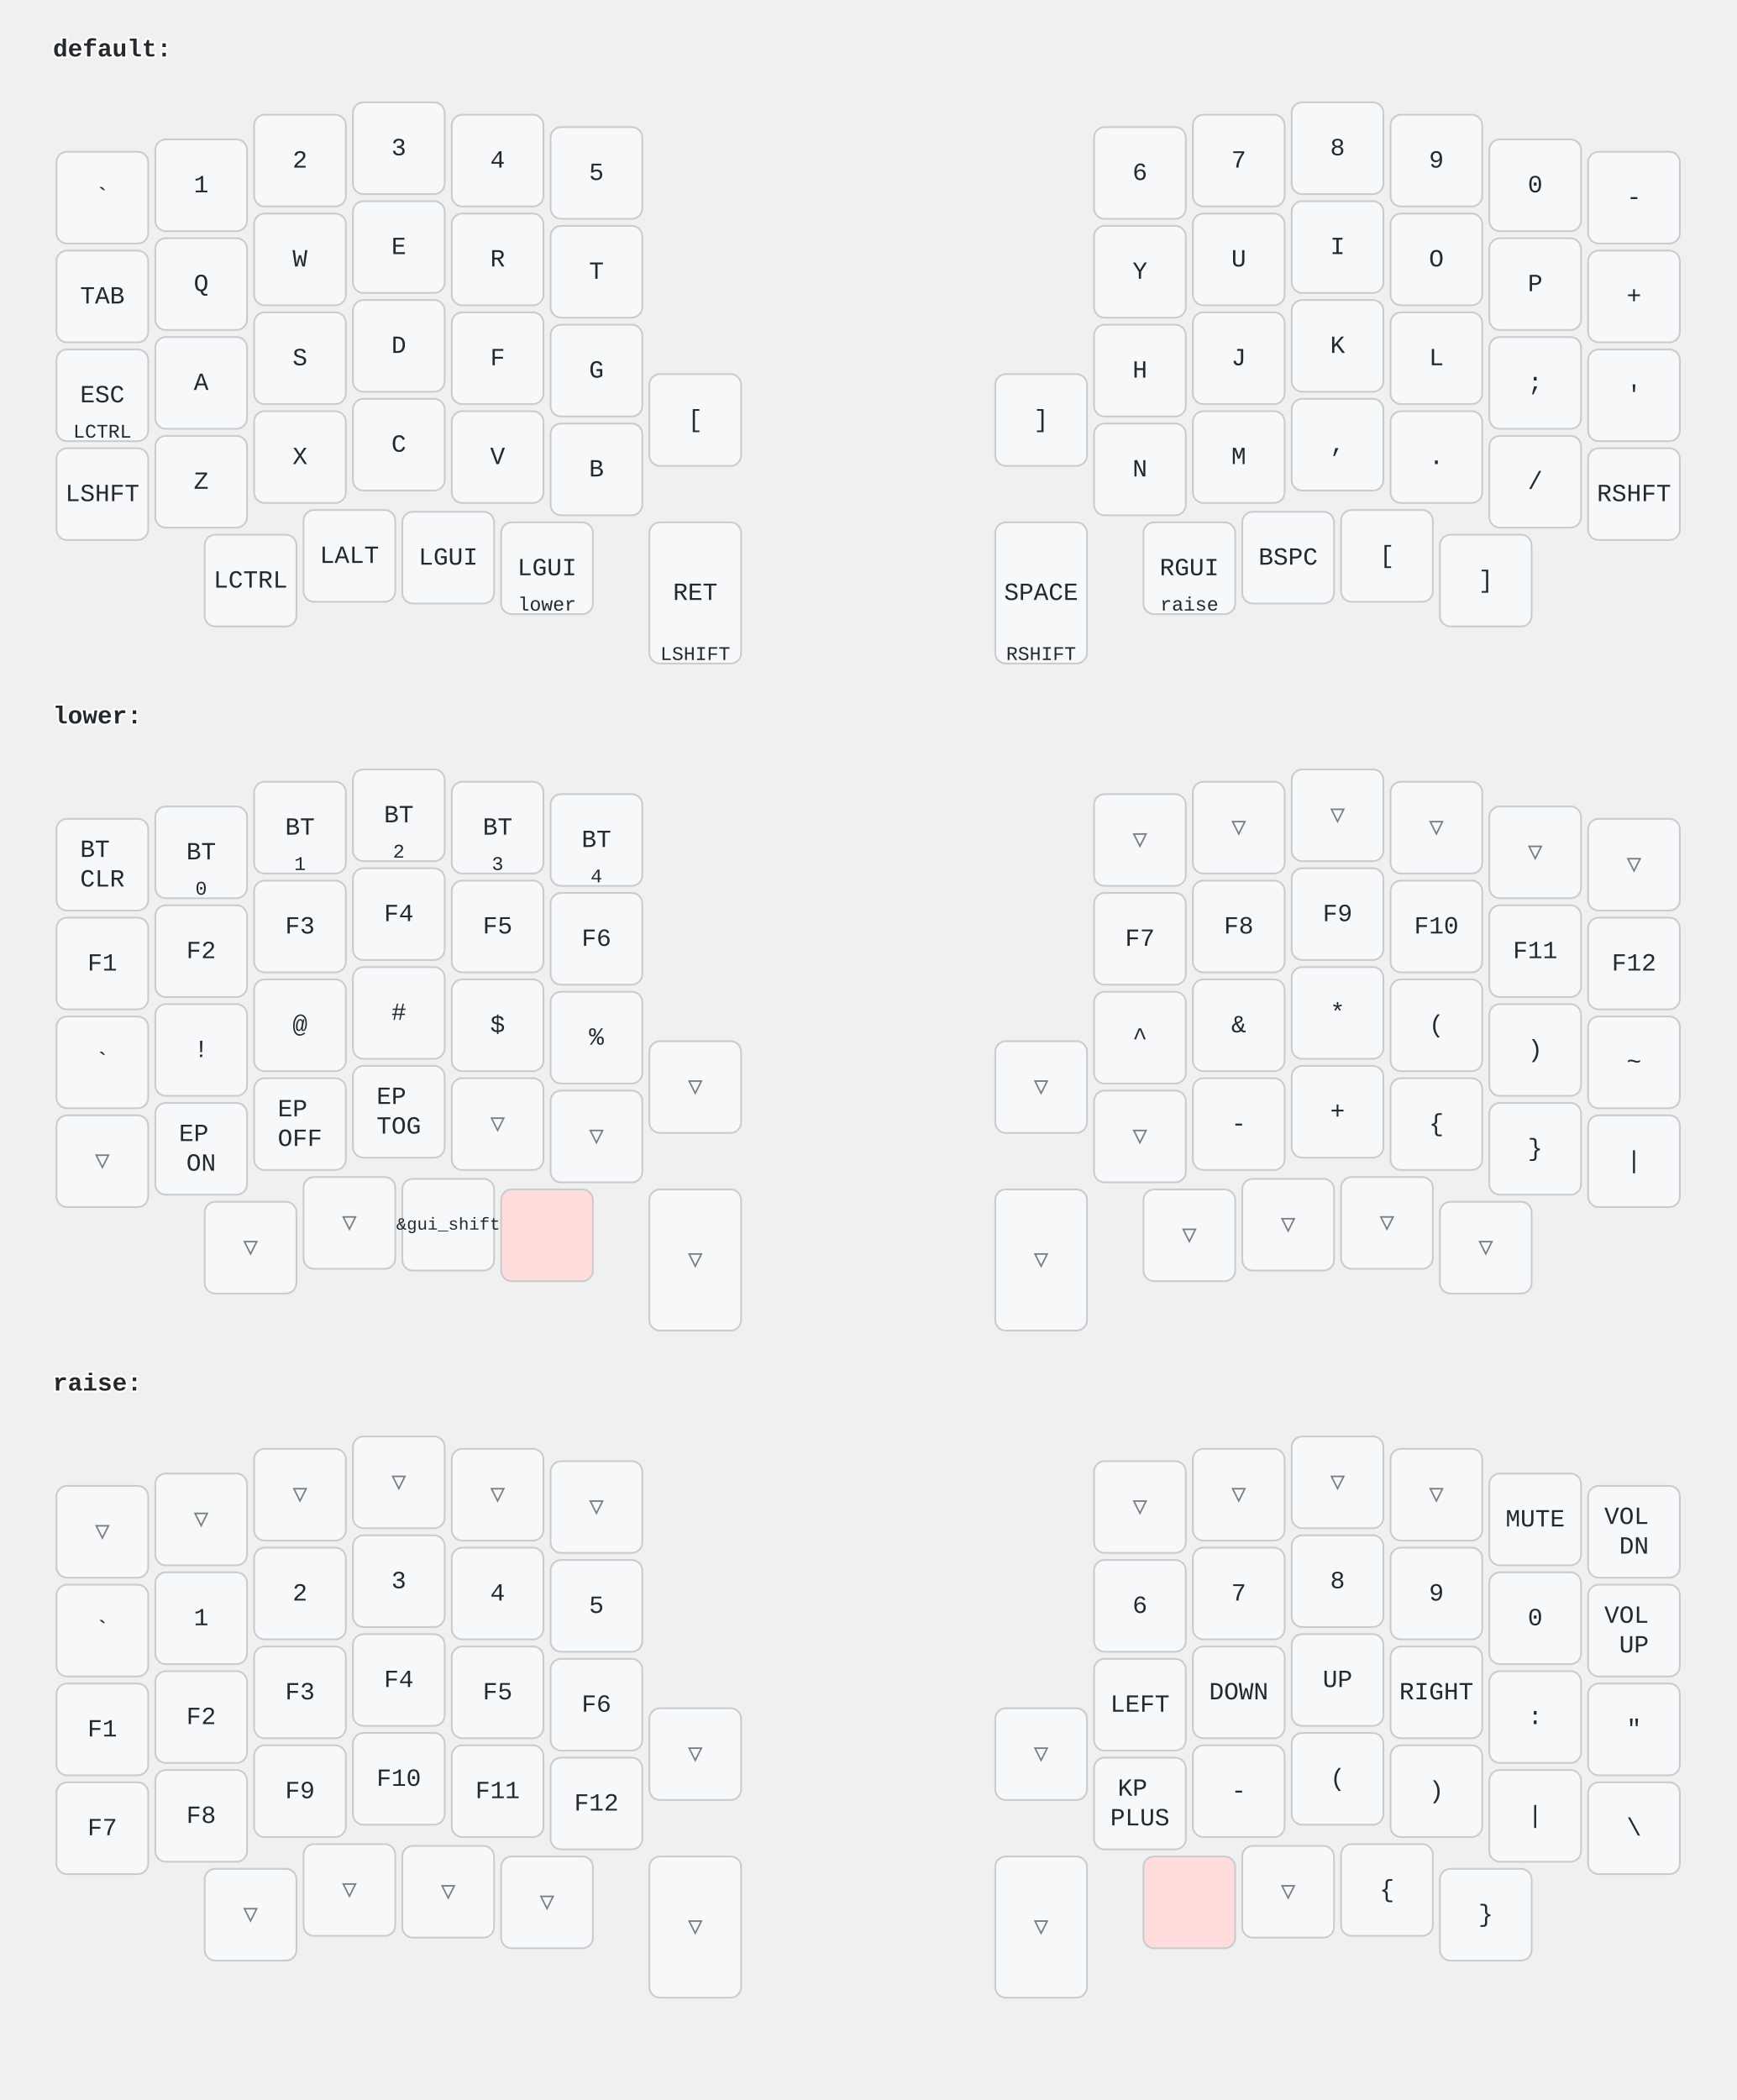
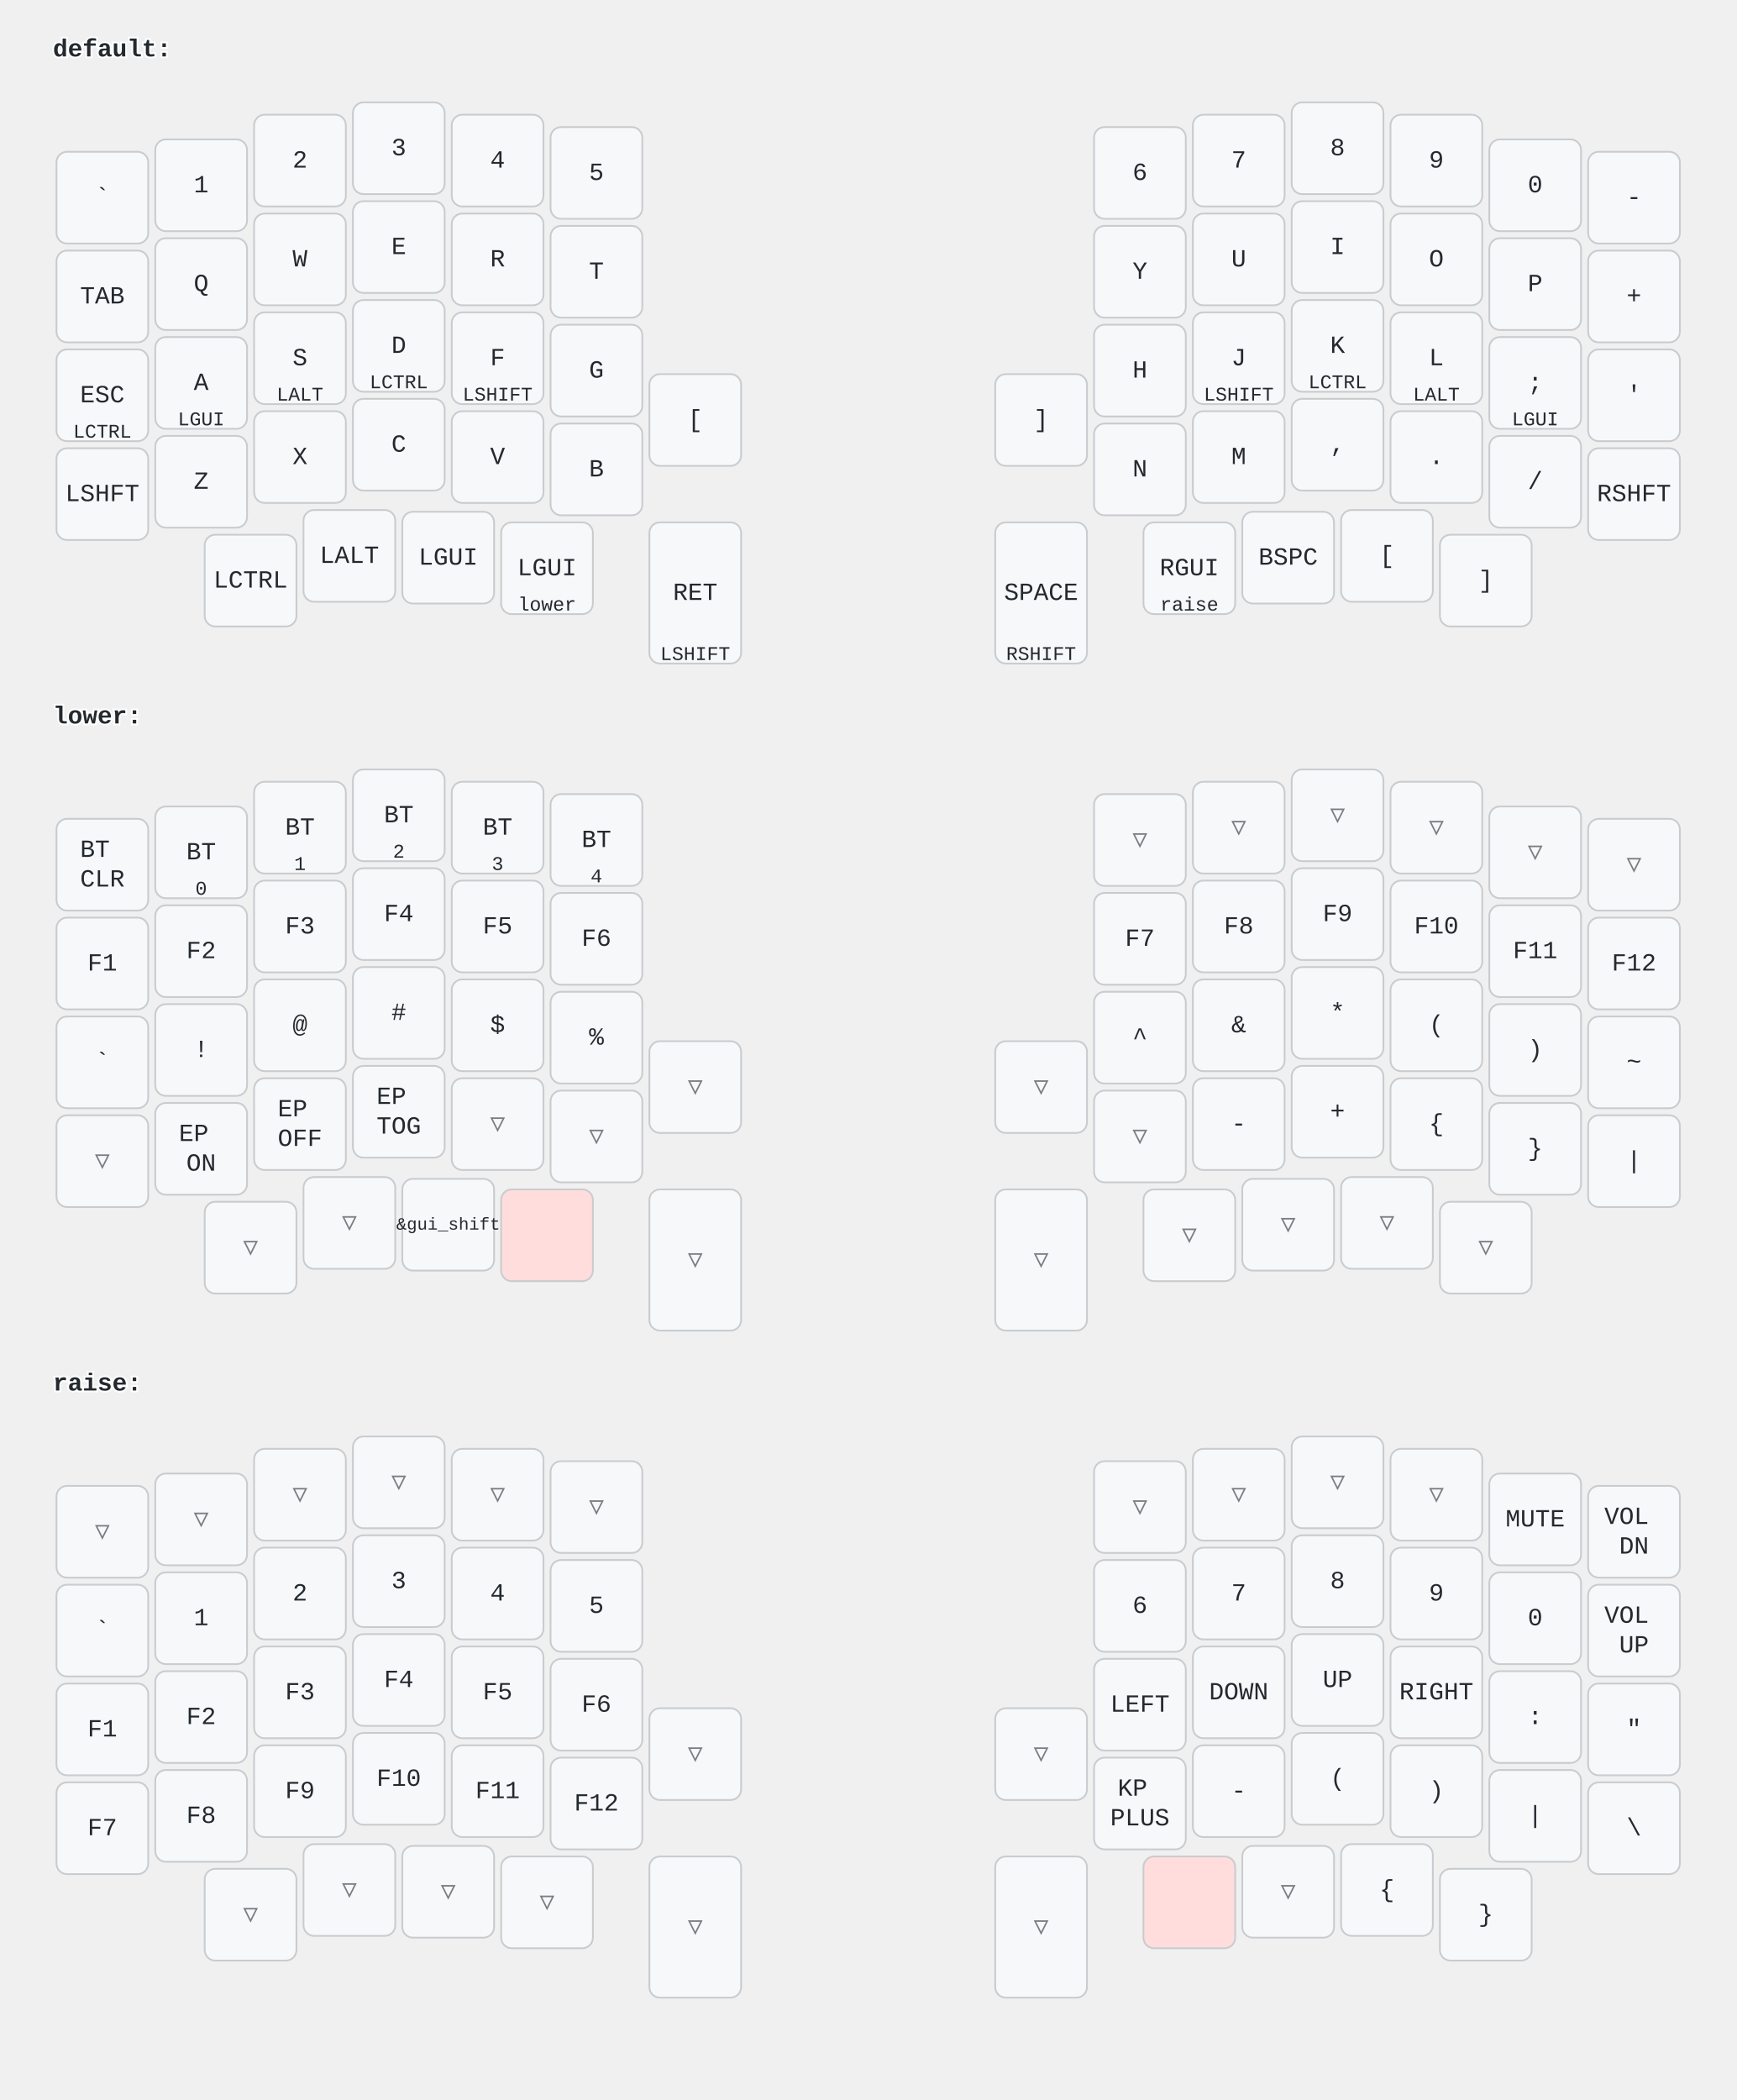
<svg xmlns="http://www.w3.org/2000/svg" width="984" height="1190" viewBox="0 0 984 1190" class="keymap">
  <style>/* inherit to force styles through use tags */
svg path {
    fill: inherit;
}

/* font and background color specifications */
svg.keymap {
    font-family: SFMono-Regular,Consolas,Liberation Mono,Menlo,monospace;
    font-size: 14px;
    font-kerning: normal;
    text-rendering: optimizeLegibility;
    fill: #24292e;
}

/* default key styling */
rect.key {
    fill: #f6f8fa;
    stroke: #c9cccf;
    stroke-width: 1;
}

/* default key side styling, only used is draw_key_sides is set */
rect.side {
    filter: brightness(90%);
}

/* color accent for combo boxes */
rect.combo, rect.combo-separate {
    fill: #cdf;
}

/* color accent for held keys */
rect.held, rect.combo.held {
    fill: #fdd;
}

/* color accent for ghost (optional) keys */
rect.ghost, rect.combo.ghost {
    stroke-dasharray: 4, 4;
    stroke-width: 2;
}

text {
    text-anchor: middle;
    dominant-baseline: middle;
}

/* styling for layer labels */
text.label {
    font-weight: bold;
    text-anchor: start;
    stroke: white;
    stroke-width: 2;
    paint-order: stroke;
}

/* styling for combo tap, and key hold/shifted label text */
text.combo, text.hold, text.shifted {
    font-size: 11px;
}

text.hold {
    text-anchor: middle;
    dominant-baseline: auto;
}

text.shifted {
    text-anchor: middle;
    dominant-baseline: hanging;
}

/* styling for hold/shifted label text in combo box */
text.combo.hold, text.combo.shifted {
    font-size: 8px;
}

/* lighter symbol for transparent keys */
text.trans {
    fill: #7b7e81;
}

/* styling for combo dendrons */
path.combo {
    stroke-width: 1;
    stroke: gray;
    fill: none;
}

/* Start Tabler Icons Cleanup */
/* cannot use height/width with glyphs */
.icon-tabler &gt; path {
    fill: inherit;
    stroke: inherit;
    stroke-width: 2;
}
/* hide tabler's default box */
.icon-tabler &gt; path[stroke="none"][fill="none"] {
    visibility: hidden;
}
/* End Tabler Icons Cleanup */
</style>
  <g transform="translate(30, 0)" class="layer-default">
    <text x="0" y="28" class="label">default:</text>
    <g transform="translate(0, 56)">
      <g transform="translate(28, 56)" class="key keypos-0">
        <rect rx="6" ry="6" x="-26" y="-26" width="52" height="52" class="key" />
        <text x="0" y="0" class="key tap">`</text>
      </g>
      <g transform="translate(84, 49)" class="key keypos-1">
        <rect rx="6" ry="6" x="-26" y="-26" width="52" height="52" class="key" />
        <text x="0" y="0" class="key tap">1</text>
      </g>
      <g transform="translate(140, 35)" class="key keypos-2">
        <rect rx="6" ry="6" x="-26" y="-26" width="52" height="52" class="key" />
        <text x="0" y="0" class="key tap">2</text>
      </g>
      <g transform="translate(196, 28)" class="key keypos-3">
        <rect rx="6" ry="6" x="-26" y="-26" width="52" height="52" class="key" />
        <text x="0" y="0" class="key tap">3</text>
      </g>
      <g transform="translate(252, 35)" class="key keypos-4">
        <rect rx="6" ry="6" x="-26" y="-26" width="52" height="52" class="key" />
        <text x="0" y="0" class="key tap">4</text>
      </g>
      <g transform="translate(308, 42)" class="key keypos-5">
        <rect rx="6" ry="6" x="-26" y="-26" width="52" height="52" class="key" />
        <text x="0" y="0" class="key tap">5</text>
      </g>
      <g transform="translate(616, 42)" class="key keypos-6">
        <rect rx="6" ry="6" x="-26" y="-26" width="52" height="52" class="key" />
        <text x="0" y="0" class="key tap">6</text>
      </g>
      <g transform="translate(672, 35)" class="key keypos-7">
        <rect rx="6" ry="6" x="-26" y="-26" width="52" height="52" class="key" />
        <text x="0" y="0" class="key tap">7</text>
      </g>
      <g transform="translate(728, 28)" class="key keypos-8">
        <rect rx="6" ry="6" x="-26" y="-26" width="52" height="52" class="key" />
        <text x="0" y="0" class="key tap">8</text>
      </g>
      <g transform="translate(784, 35)" class="key keypos-9">
        <rect rx="6" ry="6" x="-26" y="-26" width="52" height="52" class="key" />
        <text x="0" y="0" class="key tap">9</text>
      </g>
      <g transform="translate(840, 49)" class="key keypos-10">
        <rect rx="6" ry="6" x="-26" y="-26" width="52" height="52" class="key" />
        <text x="0" y="0" class="key tap">0</text>
      </g>
      <g transform="translate(896, 56)" class="key keypos-11">
        <rect rx="6" ry="6" x="-26" y="-26" width="52" height="52" class="key" />
        <text x="0" y="0" class="key tap">-</text>
      </g>
      <g transform="translate(28, 112)" class="key keypos-12">
        <rect rx="6" ry="6" x="-26" y="-26" width="52" height="52" class="key" />
        <text x="0" y="0" class="key tap">TAB</text>
      </g>
      <g transform="translate(84, 105)" class="key keypos-13">
        <rect rx="6" ry="6" x="-26" y="-26" width="52" height="52" class="key" />
        <text x="0" y="0" class="key tap">Q</text>
      </g>
      <g transform="translate(140, 91)" class="key keypos-14">
        <rect rx="6" ry="6" x="-26" y="-26" width="52" height="52" class="key" />
        <text x="0" y="0" class="key tap">W</text>
      </g>
      <g transform="translate(196, 84)" class="key keypos-15">
        <rect rx="6" ry="6" x="-26" y="-26" width="52" height="52" class="key" />
        <text x="0" y="0" class="key tap">E</text>
      </g>
      <g transform="translate(252, 91)" class="key keypos-16">
        <rect rx="6" ry="6" x="-26" y="-26" width="52" height="52" class="key" />
        <text x="0" y="0" class="key tap">R</text>
      </g>
      <g transform="translate(308, 98)" class="key keypos-17">
        <rect rx="6" ry="6" x="-26" y="-26" width="52" height="52" class="key" />
        <text x="0" y="0" class="key tap">T</text>
      </g>
      <g transform="translate(616, 98)" class="key keypos-18">
        <rect rx="6" ry="6" x="-26" y="-26" width="52" height="52" class="key" />
        <text x="0" y="0" class="key tap">Y</text>
      </g>
      <g transform="translate(672, 91)" class="key keypos-19">
        <rect rx="6" ry="6" x="-26" y="-26" width="52" height="52" class="key" />
        <text x="0" y="0" class="key tap">U</text>
      </g>
      <g transform="translate(728, 84)" class="key keypos-20">
        <rect rx="6" ry="6" x="-26" y="-26" width="52" height="52" class="key" />
        <text x="0" y="0" class="key tap">I</text>
      </g>
      <g transform="translate(784, 91)" class="key keypos-21">
        <rect rx="6" ry="6" x="-26" y="-26" width="52" height="52" class="key" />
        <text x="0" y="0" class="key tap">O</text>
      </g>
      <g transform="translate(840, 105)" class="key keypos-22">
        <rect rx="6" ry="6" x="-26" y="-26" width="52" height="52" class="key" />
        <text x="0" y="0" class="key tap">P</text>
      </g>
      <g transform="translate(896, 112)" class="key keypos-23">
        <rect rx="6" ry="6" x="-26" y="-26" width="52" height="52" class="key" />
        <text x="0" y="0" class="key tap">+</text>
      </g>
      <g transform="translate(28, 168)" class="key keypos-24">
        <rect rx="6" ry="6" x="-26" y="-26" width="52" height="52" class="key" />
        <text x="0" y="0" class="key tap">ESC</text>
        <text x="0" y="24" class="key hold">LCTRL</text>
      </g>
      <g transform="translate(84, 161)" class="key keypos-25">
        <rect rx="6" ry="6" x="-26" y="-26" width="52" height="52" class="key" />
        <text x="0" y="0" class="key tap">A</text>
+         <text x="0" y="24" class="key hold">LGUI</text>
      </g>
      <g transform="translate(140, 147)" class="key keypos-26">
        <rect rx="6" ry="6" x="-26" y="-26" width="52" height="52" class="key" />
        <text x="0" y="0" class="key tap">S</text>
+         <text x="0" y="24" class="key hold">LALT</text>
      </g>
      <g transform="translate(196, 140)" class="key keypos-27">
        <rect rx="6" ry="6" x="-26" y="-26" width="52" height="52" class="key" />
        <text x="0" y="0" class="key tap">D</text>
+         <text x="0" y="24" class="key hold">LCTRL</text>
      </g>
      <g transform="translate(252, 147)" class="key keypos-28">
        <rect rx="6" ry="6" x="-26" y="-26" width="52" height="52" class="key" />
        <text x="0" y="0" class="key tap">F</text>
+         <text x="0" y="24" class="key hold">LSHIFT</text>
      </g>
      <g transform="translate(308, 154)" class="key keypos-29">
        <rect rx="6" ry="6" x="-26" y="-26" width="52" height="52" class="key" />
        <text x="0" y="0" class="key tap">G</text>
      </g>
      <g transform="translate(616, 154)" class="key keypos-30">
        <rect rx="6" ry="6" x="-26" y="-26" width="52" height="52" class="key" />
        <text x="0" y="0" class="key tap">H</text>
      </g>
      <g transform="translate(672, 147)" class="key keypos-31">
        <rect rx="6" ry="6" x="-26" y="-26" width="52" height="52" class="key" />
        <text x="0" y="0" class="key tap">J</text>
+         <text x="0" y="24" class="key hold">LSHIFT</text>
      </g>
      <g transform="translate(728, 140)" class="key keypos-32">
        <rect rx="6" ry="6" x="-26" y="-26" width="52" height="52" class="key" />
        <text x="0" y="0" class="key tap">K</text>
+         <text x="0" y="24" class="key hold">LCTRL</text>
      </g>
      <g transform="translate(784, 147)" class="key keypos-33">
        <rect rx="6" ry="6" x="-26" y="-26" width="52" height="52" class="key" />
        <text x="0" y="0" class="key tap">L</text>
+         <text x="0" y="24" class="key hold">LALT</text>
      </g>
      <g transform="translate(840, 161)" class="key keypos-34">
        <rect rx="6" ry="6" x="-26" y="-26" width="52" height="52" class="key" />
        <text x="0" y="0" class="key tap">;</text>
+         <text x="0" y="24" class="key hold">LGUI</text>
      </g>
      <g transform="translate(896, 168)" class="key keypos-35">
        <rect rx="6" ry="6" x="-26" y="-26" width="52" height="52" class="key" />
        <text x="0" y="0" class="key tap">'</text>
      </g>
      <g transform="translate(28, 224)" class="key keypos-36">
        <rect rx="6" ry="6" x="-26" y="-26" width="52" height="52" class="key" />
        <text x="0" y="0" class="key tap">LSHFT</text>
      </g>
      <g transform="translate(84, 217)" class="key keypos-37">
        <rect rx="6" ry="6" x="-26" y="-26" width="52" height="52" class="key" />
        <text x="0" y="0" class="key tap">Z</text>
      </g>
      <g transform="translate(140, 203)" class="key keypos-38">
        <rect rx="6" ry="6" x="-26" y="-26" width="52" height="52" class="key" />
        <text x="0" y="0" class="key tap">X</text>
      </g>
      <g transform="translate(196, 196)" class="key keypos-39">
        <rect rx="6" ry="6" x="-26" y="-26" width="52" height="52" class="key" />
        <text x="0" y="0" class="key tap">C</text>
      </g>
      <g transform="translate(252, 203)" class="key keypos-40">
        <rect rx="6" ry="6" x="-26" y="-26" width="52" height="52" class="key" />
        <text x="0" y="0" class="key tap">V</text>
      </g>
      <g transform="translate(308, 210)" class="key keypos-41">
        <rect rx="6" ry="6" x="-26" y="-26" width="52" height="52" class="key" />
        <text x="0" y="0" class="key tap">B</text>
      </g>
      <g transform="translate(364, 182)" class="key keypos-42">
        <rect rx="6" ry="6" x="-26" y="-26" width="52" height="52" class="key" />
        <text x="0" y="0" class="key tap">[</text>
      </g>
      <g transform="translate(560, 182)" class="key keypos-43">
        <rect rx="6" ry="6" x="-26" y="-26" width="52" height="52" class="key" />
        <text x="0" y="0" class="key tap">]</text>
      </g>
      <g transform="translate(616, 210)" class="key keypos-44">
        <rect rx="6" ry="6" x="-26" y="-26" width="52" height="52" class="key" />
        <text x="0" y="0" class="key tap">N</text>
      </g>
      <g transform="translate(672, 203)" class="key keypos-45">
        <rect rx="6" ry="6" x="-26" y="-26" width="52" height="52" class="key" />
        <text x="0" y="0" class="key tap">M</text>
      </g>
      <g transform="translate(728, 196)" class="key keypos-46">
        <rect rx="6" ry="6" x="-26" y="-26" width="52" height="52" class="key" />
        <text x="0" y="0" class="key tap">,</text>
      </g>
      <g transform="translate(784, 203)" class="key keypos-47">
        <rect rx="6" ry="6" x="-26" y="-26" width="52" height="52" class="key" />
        <text x="0" y="0" class="key tap">.</text>
      </g>
      <g transform="translate(840, 217)" class="key keypos-48">
        <rect rx="6" ry="6" x="-26" y="-26" width="52" height="52" class="key" />
        <text x="0" y="0" class="key tap">/</text>
      </g>
      <g transform="translate(896, 224)" class="key keypos-49">
        <rect rx="6" ry="6" x="-26" y="-26" width="52" height="52" class="key" />
        <text x="0" y="0" class="key tap">RSHFT</text>
      </g>
      <g transform="translate(112, 273)" class="key keypos-50">
        <rect rx="6" ry="6" x="-26" y="-26" width="52" height="52" class="key" />
        <text x="0" y="0" class="key tap">LCTRL</text>
      </g>
      <g transform="translate(168, 259)" class="key keypos-51">
        <rect rx="6" ry="6" x="-26" y="-26" width="52" height="52" class="key" />
        <text x="0" y="0" class="key tap">LALT</text>
      </g>
      <g transform="translate(224, 260)" class="key keypos-52">
        <rect rx="6" ry="6" x="-26" y="-26" width="52" height="52" class="key" />
        <text x="0" y="0" class="key tap">LGUI</text>
      </g>
      <g transform="translate(280, 266)" class="key keypos-53">
        <rect rx="6" ry="6" x="-26" y="-26" width="52" height="52" class="key" />
        <text x="0" y="0" class="key tap">LGUI</text>
        <text x="0" y="24" class="key hold">lower</text>
      </g>
      <g transform="translate(364, 280)" class="key keypos-54">
        <rect rx="6" ry="6" x="-26" y="-40" width="52" height="80" class="key" />
        <text x="0" y="0" class="key tap">RET</text>
        <text x="0" y="38" class="key hold">LSHIFT</text>
      </g>
      <g transform="translate(560, 280)" class="key keypos-55">
        <rect rx="6" ry="6" x="-26" y="-40" width="52" height="80" class="key" />
        <text x="0" y="0" class="key tap">SPACE</text>
        <text x="0" y="38" class="key hold">RSHIFT</text>
      </g>
      <g transform="translate(644, 266)" class="key keypos-56">
        <rect rx="6" ry="6" x="-26" y="-26" width="52" height="52" class="key" />
        <text x="0" y="0" class="key tap">RGUI</text>
        <text x="0" y="24" class="key hold">raise</text>
      </g>
      <g transform="translate(700, 260)" class="key keypos-57">
        <rect rx="6" ry="6" x="-26" y="-26" width="52" height="52" class="key" />
        <text x="0" y="0" class="key tap">BSPC</text>
      </g>
      <g transform="translate(756, 259)" class="key keypos-58">
        <rect rx="6" ry="6" x="-26" y="-26" width="52" height="52" class="key" />
        <text x="0" y="0" class="key tap">[</text>
      </g>
      <g transform="translate(812, 273)" class="key keypos-59">
        <rect rx="6" ry="6" x="-26" y="-26" width="52" height="52" class="key" />
        <text x="0" y="0" class="key tap">]</text>
      </g>
    </g>
  </g>
  <g transform="translate(30, 378)" class="layer-lower">
    <text x="0" y="28" class="label">lower:</text>
    <g transform="translate(0, 56)">
      <g transform="translate(28, 56)" class="key keypos-0">
        <rect rx="6" ry="6" x="-26" y="-26" width="52" height="52" class="key" />
        <text x="0" y="0" class="key tap">
          <tspan x="0" dy="-0.6em">BT</tspan>
          <tspan x="0" dy="1.2em">CLR</tspan>
        </text>
      </g>
      <g transform="translate(84, 49)" class="key keypos-1">
        <rect rx="6" ry="6" x="-26" y="-26" width="52" height="52" class="key" />
        <text x="0" y="0" class="key tap">BT</text>
        <text x="0" y="24" class="key hold">0</text>
      </g>
      <g transform="translate(140, 35)" class="key keypos-2">
        <rect rx="6" ry="6" x="-26" y="-26" width="52" height="52" class="key" />
        <text x="0" y="0" class="key tap">BT</text>
        <text x="0" y="24" class="key hold">1</text>
      </g>
      <g transform="translate(196, 28)" class="key keypos-3">
        <rect rx="6" ry="6" x="-26" y="-26" width="52" height="52" class="key" />
        <text x="0" y="0" class="key tap">BT</text>
        <text x="0" y="24" class="key hold">2</text>
      </g>
      <g transform="translate(252, 35)" class="key keypos-4">
        <rect rx="6" ry="6" x="-26" y="-26" width="52" height="52" class="key" />
        <text x="0" y="0" class="key tap">BT</text>
        <text x="0" y="24" class="key hold">3</text>
      </g>
      <g transform="translate(308, 42)" class="key keypos-5">
        <rect rx="6" ry="6" x="-26" y="-26" width="52" height="52" class="key" />
        <text x="0" y="0" class="key tap">BT</text>
        <text x="0" y="24" class="key hold">4</text>
      </g>
      <g transform="translate(616, 42)" class="key trans keypos-6">
        <rect rx="6" ry="6" x="-26" y="-26" width="52" height="52" class="key trans" />
        <text x="0" y="0" class="key trans tap">▽</text>
      </g>
      <g transform="translate(672, 35)" class="key trans keypos-7">
        <rect rx="6" ry="6" x="-26" y="-26" width="52" height="52" class="key trans" />
        <text x="0" y="0" class="key trans tap">▽</text>
      </g>
      <g transform="translate(728, 28)" class="key trans keypos-8">
        <rect rx="6" ry="6" x="-26" y="-26" width="52" height="52" class="key trans" />
        <text x="0" y="0" class="key trans tap">▽</text>
      </g>
      <g transform="translate(784, 35)" class="key trans keypos-9">
        <rect rx="6" ry="6" x="-26" y="-26" width="52" height="52" class="key trans" />
        <text x="0" y="0" class="key trans tap">▽</text>
      </g>
      <g transform="translate(840, 49)" class="key trans keypos-10">
        <rect rx="6" ry="6" x="-26" y="-26" width="52" height="52" class="key trans" />
        <text x="0" y="0" class="key trans tap">▽</text>
      </g>
      <g transform="translate(896, 56)" class="key trans keypos-11">
        <rect rx="6" ry="6" x="-26" y="-26" width="52" height="52" class="key trans" />
        <text x="0" y="0" class="key trans tap">▽</text>
      </g>
      <g transform="translate(28, 112)" class="key keypos-12">
        <rect rx="6" ry="6" x="-26" y="-26" width="52" height="52" class="key" />
        <text x="0" y="0" class="key tap">F1</text>
      </g>
      <g transform="translate(84, 105)" class="key keypos-13">
        <rect rx="6" ry="6" x="-26" y="-26" width="52" height="52" class="key" />
        <text x="0" y="0" class="key tap">F2</text>
      </g>
      <g transform="translate(140, 91)" class="key keypos-14">
        <rect rx="6" ry="6" x="-26" y="-26" width="52" height="52" class="key" />
        <text x="0" y="0" class="key tap">F3</text>
      </g>
      <g transform="translate(196, 84)" class="key keypos-15">
        <rect rx="6" ry="6" x="-26" y="-26" width="52" height="52" class="key" />
        <text x="0" y="0" class="key tap">F4</text>
      </g>
      <g transform="translate(252, 91)" class="key keypos-16">
        <rect rx="6" ry="6" x="-26" y="-26" width="52" height="52" class="key" />
        <text x="0" y="0" class="key tap">F5</text>
      </g>
      <g transform="translate(308, 98)" class="key keypos-17">
        <rect rx="6" ry="6" x="-26" y="-26" width="52" height="52" class="key" />
        <text x="0" y="0" class="key tap">F6</text>
      </g>
      <g transform="translate(616, 98)" class="key keypos-18">
        <rect rx="6" ry="6" x="-26" y="-26" width="52" height="52" class="key" />
        <text x="0" y="0" class="key tap">F7</text>
      </g>
      <g transform="translate(672, 91)" class="key keypos-19">
        <rect rx="6" ry="6" x="-26" y="-26" width="52" height="52" class="key" />
        <text x="0" y="0" class="key tap">F8</text>
      </g>
      <g transform="translate(728, 84)" class="key keypos-20">
        <rect rx="6" ry="6" x="-26" y="-26" width="52" height="52" class="key" />
        <text x="0" y="0" class="key tap">F9</text>
      </g>
      <g transform="translate(784, 91)" class="key keypos-21">
        <rect rx="6" ry="6" x="-26" y="-26" width="52" height="52" class="key" />
        <text x="0" y="0" class="key tap">F10</text>
      </g>
      <g transform="translate(840, 105)" class="key keypos-22">
        <rect rx="6" ry="6" x="-26" y="-26" width="52" height="52" class="key" />
        <text x="0" y="0" class="key tap">F11</text>
      </g>
      <g transform="translate(896, 112)" class="key keypos-23">
        <rect rx="6" ry="6" x="-26" y="-26" width="52" height="52" class="key" />
        <text x="0" y="0" class="key tap">F12</text>
      </g>
      <g transform="translate(28, 168)" class="key keypos-24">
        <rect rx="6" ry="6" x="-26" y="-26" width="52" height="52" class="key" />
        <text x="0" y="0" class="key tap">`</text>
      </g>
      <g transform="translate(84, 161)" class="key keypos-25">
        <rect rx="6" ry="6" x="-26" y="-26" width="52" height="52" class="key" />
        <text x="0" y="0" class="key tap">!</text>
      </g>
      <g transform="translate(140, 147)" class="key keypos-26">
        <rect rx="6" ry="6" x="-26" y="-26" width="52" height="52" class="key" />
        <text x="0" y="0" class="key tap">@</text>
      </g>
      <g transform="translate(196, 140)" class="key keypos-27">
        <rect rx="6" ry="6" x="-26" y="-26" width="52" height="52" class="key" />
        <text x="0" y="0" class="key tap">#</text>
      </g>
      <g transform="translate(252, 147)" class="key keypos-28">
        <rect rx="6" ry="6" x="-26" y="-26" width="52" height="52" class="key" />
        <text x="0" y="0" class="key tap">$</text>
      </g>
      <g transform="translate(308, 154)" class="key keypos-29">
        <rect rx="6" ry="6" x="-26" y="-26" width="52" height="52" class="key" />
        <text x="0" y="0" class="key tap">%</text>
      </g>
      <g transform="translate(616, 154)" class="key keypos-30">
        <rect rx="6" ry="6" x="-26" y="-26" width="52" height="52" class="key" />
        <text x="0" y="0" class="key tap">^</text>
      </g>
      <g transform="translate(672, 147)" class="key keypos-31">
        <rect rx="6" ry="6" x="-26" y="-26" width="52" height="52" class="key" />
        <text x="0" y="0" class="key tap">&amp;</text>
      </g>
      <g transform="translate(728, 140)" class="key keypos-32">
        <rect rx="6" ry="6" x="-26" y="-26" width="52" height="52" class="key" />
        <text x="0" y="0" class="key tap">*</text>
      </g>
      <g transform="translate(784, 147)" class="key keypos-33">
        <rect rx="6" ry="6" x="-26" y="-26" width="52" height="52" class="key" />
        <text x="0" y="0" class="key tap">(</text>
      </g>
      <g transform="translate(840, 161)" class="key keypos-34">
        <rect rx="6" ry="6" x="-26" y="-26" width="52" height="52" class="key" />
        <text x="0" y="0" class="key tap">)</text>
      </g>
      <g transform="translate(896, 168)" class="key keypos-35">
        <rect rx="6" ry="6" x="-26" y="-26" width="52" height="52" class="key" />
        <text x="0" y="0" class="key tap">~</text>
      </g>
      <g transform="translate(28, 224)" class="key trans keypos-36">
        <rect rx="6" ry="6" x="-26" y="-26" width="52" height="52" class="key trans" />
        <text x="0" y="0" class="key trans tap">▽</text>
      </g>
      <g transform="translate(84, 217)" class="key keypos-37">
        <rect rx="6" ry="6" x="-26" y="-26" width="52" height="52" class="key" />
        <text x="0" y="0" class="key tap">
          <tspan x="0" dy="-0.6em">EP</tspan>
          <tspan x="0" dy="1.2em">ON</tspan>
        </text>
      </g>
      <g transform="translate(140, 203)" class="key keypos-38">
        <rect rx="6" ry="6" x="-26" y="-26" width="52" height="52" class="key" />
        <text x="0" y="0" class="key tap">
          <tspan x="0" dy="-0.6em">EP</tspan>
          <tspan x="0" dy="1.2em">OFF</tspan>
        </text>
      </g>
      <g transform="translate(196, 196)" class="key keypos-39">
        <rect rx="6" ry="6" x="-26" y="-26" width="52" height="52" class="key" />
        <text x="0" y="0" class="key tap">
          <tspan x="0" dy="-0.6em">EP</tspan>
          <tspan x="0" dy="1.2em">TOG</tspan>
        </text>
      </g>
      <g transform="translate(252, 203)" class="key trans keypos-40">
        <rect rx="6" ry="6" x="-26" y="-26" width="52" height="52" class="key trans" />
        <text x="0" y="0" class="key trans tap">▽</text>
      </g>
      <g transform="translate(308, 210)" class="key trans keypos-41">
        <rect rx="6" ry="6" x="-26" y="-26" width="52" height="52" class="key trans" />
        <text x="0" y="0" class="key trans tap">▽</text>
      </g>
      <g transform="translate(364, 182)" class="key trans keypos-42">
        <rect rx="6" ry="6" x="-26" y="-26" width="52" height="52" class="key trans" />
        <text x="0" y="0" class="key trans tap">▽</text>
      </g>
      <g transform="translate(560, 182)" class="key trans keypos-43">
        <rect rx="6" ry="6" x="-26" y="-26" width="52" height="52" class="key trans" />
        <text x="0" y="0" class="key trans tap">▽</text>
      </g>
      <g transform="translate(616, 210)" class="key trans keypos-44">
        <rect rx="6" ry="6" x="-26" y="-26" width="52" height="52" class="key trans" />
        <text x="0" y="0" class="key trans tap">▽</text>
      </g>
      <g transform="translate(672, 203)" class="key keypos-45">
        <rect rx="6" ry="6" x="-26" y="-26" width="52" height="52" class="key" />
        <text x="0" y="0" class="key tap">-</text>
      </g>
      <g transform="translate(728, 196)" class="key keypos-46">
        <rect rx="6" ry="6" x="-26" y="-26" width="52" height="52" class="key" />
        <text x="0" y="0" class="key tap">+</text>
      </g>
      <g transform="translate(784, 203)" class="key keypos-47">
        <rect rx="6" ry="6" x="-26" y="-26" width="52" height="52" class="key" />
        <text x="0" y="0" class="key tap">{</text>
      </g>
      <g transform="translate(840, 217)" class="key keypos-48">
        <rect rx="6" ry="6" x="-26" y="-26" width="52" height="52" class="key" />
        <text x="0" y="0" class="key tap">}</text>
      </g>
      <g transform="translate(896, 224)" class="key keypos-49">
        <rect rx="6" ry="6" x="-26" y="-26" width="52" height="52" class="key" />
        <text x="0" y="0" class="key tap">|</text>
      </g>
      <g transform="translate(112, 273)" class="key trans keypos-50">
        <rect rx="6" ry="6" x="-26" y="-26" width="52" height="52" class="key trans" />
        <text x="0" y="0" class="key trans tap">▽</text>
      </g>
      <g transform="translate(168, 259)" class="key trans keypos-51">
        <rect rx="6" ry="6" x="-26" y="-26" width="52" height="52" class="key trans" />
        <text x="0" y="0" class="key trans tap">▽</text>
      </g>
      <g transform="translate(224, 260)" class="key keypos-52">
        <rect rx="6" ry="6" x="-26" y="-26" width="52" height="52" class="key" />
        <text x="0" y="0" class="key tap">
          <tspan style="font-size: 70%">&amp;gui_shift</tspan>
        </text>
      </g>
      <g transform="translate(280, 266)" class="key held keypos-53">
        <rect rx="6" ry="6" x="-26" y="-26" width="52" height="52" class="key held" />
      </g>
      <g transform="translate(364, 280)" class="key trans keypos-54">
        <rect rx="6" ry="6" x="-26" y="-40" width="52" height="80" class="key trans" />
        <text x="0" y="0" class="key trans tap">▽</text>
      </g>
      <g transform="translate(560, 280)" class="key trans keypos-55">
        <rect rx="6" ry="6" x="-26" y="-40" width="52" height="80" class="key trans" />
        <text x="0" y="0" class="key trans tap">▽</text>
      </g>
      <g transform="translate(644, 266)" class="key trans keypos-56">
        <rect rx="6" ry="6" x="-26" y="-26" width="52" height="52" class="key trans" />
        <text x="0" y="0" class="key trans tap">▽</text>
      </g>
      <g transform="translate(700, 260)" class="key trans keypos-57">
        <rect rx="6" ry="6" x="-26" y="-26" width="52" height="52" class="key trans" />
        <text x="0" y="0" class="key trans tap">▽</text>
      </g>
      <g transform="translate(756, 259)" class="key trans keypos-58">
        <rect rx="6" ry="6" x="-26" y="-26" width="52" height="52" class="key trans" />
        <text x="0" y="0" class="key trans tap">▽</text>
      </g>
      <g transform="translate(812, 273)" class="key trans keypos-59">
        <rect rx="6" ry="6" x="-26" y="-26" width="52" height="52" class="key trans" />
        <text x="0" y="0" class="key trans tap">▽</text>
      </g>
    </g>
  </g>
  <g transform="translate(30, 756)" class="layer-raise">
    <text x="0" y="28" class="label">raise:</text>
    <g transform="translate(0, 56)">
      <g transform="translate(28, 56)" class="key trans keypos-0">
        <rect rx="6" ry="6" x="-26" y="-26" width="52" height="52" class="key trans" />
        <text x="0" y="0" class="key trans tap">▽</text>
      </g>
      <g transform="translate(84, 49)" class="key trans keypos-1">
        <rect rx="6" ry="6" x="-26" y="-26" width="52" height="52" class="key trans" />
        <text x="0" y="0" class="key trans tap">▽</text>
      </g>
      <g transform="translate(140, 35)" class="key trans keypos-2">
        <rect rx="6" ry="6" x="-26" y="-26" width="52" height="52" class="key trans" />
        <text x="0" y="0" class="key trans tap">▽</text>
      </g>
      <g transform="translate(196, 28)" class="key trans keypos-3">
        <rect rx="6" ry="6" x="-26" y="-26" width="52" height="52" class="key trans" />
        <text x="0" y="0" class="key trans tap">▽</text>
      </g>
      <g transform="translate(252, 35)" class="key trans keypos-4">
        <rect rx="6" ry="6" x="-26" y="-26" width="52" height="52" class="key trans" />
        <text x="0" y="0" class="key trans tap">▽</text>
      </g>
      <g transform="translate(308, 42)" class="key trans keypos-5">
        <rect rx="6" ry="6" x="-26" y="-26" width="52" height="52" class="key trans" />
        <text x="0" y="0" class="key trans tap">▽</text>
      </g>
      <g transform="translate(616, 42)" class="key trans keypos-6">
        <rect rx="6" ry="6" x="-26" y="-26" width="52" height="52" class="key trans" />
        <text x="0" y="0" class="key trans tap">▽</text>
      </g>
      <g transform="translate(672, 35)" class="key trans keypos-7">
        <rect rx="6" ry="6" x="-26" y="-26" width="52" height="52" class="key trans" />
        <text x="0" y="0" class="key trans tap">▽</text>
      </g>
      <g transform="translate(728, 28)" class="key trans keypos-8">
        <rect rx="6" ry="6" x="-26" y="-26" width="52" height="52" class="key trans" />
        <text x="0" y="0" class="key trans tap">▽</text>
      </g>
      <g transform="translate(784, 35)" class="key trans keypos-9">
        <rect rx="6" ry="6" x="-26" y="-26" width="52" height="52" class="key trans" />
        <text x="0" y="0" class="key trans tap">▽</text>
      </g>
      <g transform="translate(840, 49)" class="key keypos-10">
        <rect rx="6" ry="6" x="-26" y="-26" width="52" height="52" class="key" />
        <text x="0" y="0" class="key tap">MUTE</text>
      </g>
      <g transform="translate(896, 56)" class="key keypos-11">
        <rect rx="6" ry="6" x="-26" y="-26" width="52" height="52" class="key" />
        <text x="0" y="0" class="key tap">
          <tspan x="0" dy="-0.6em">VOL</tspan>
          <tspan x="0" dy="1.2em">DN</tspan>
        </text>
      </g>
      <g transform="translate(28, 112)" class="key keypos-12">
        <rect rx="6" ry="6" x="-26" y="-26" width="52" height="52" class="key" />
        <text x="0" y="0" class="key tap">`</text>
      </g>
      <g transform="translate(84, 105)" class="key keypos-13">
        <rect rx="6" ry="6" x="-26" y="-26" width="52" height="52" class="key" />
        <text x="0" y="0" class="key tap">1</text>
      </g>
      <g transform="translate(140, 91)" class="key keypos-14">
        <rect rx="6" ry="6" x="-26" y="-26" width="52" height="52" class="key" />
        <text x="0" y="0" class="key tap">2</text>
      </g>
      <g transform="translate(196, 84)" class="key keypos-15">
        <rect rx="6" ry="6" x="-26" y="-26" width="52" height="52" class="key" />
        <text x="0" y="0" class="key tap">3</text>
      </g>
      <g transform="translate(252, 91)" class="key keypos-16">
        <rect rx="6" ry="6" x="-26" y="-26" width="52" height="52" class="key" />
        <text x="0" y="0" class="key tap">4</text>
      </g>
      <g transform="translate(308, 98)" class="key keypos-17">
        <rect rx="6" ry="6" x="-26" y="-26" width="52" height="52" class="key" />
        <text x="0" y="0" class="key tap">5</text>
      </g>
      <g transform="translate(616, 98)" class="key keypos-18">
        <rect rx="6" ry="6" x="-26" y="-26" width="52" height="52" class="key" />
        <text x="0" y="0" class="key tap">6</text>
      </g>
      <g transform="translate(672, 91)" class="key keypos-19">
        <rect rx="6" ry="6" x="-26" y="-26" width="52" height="52" class="key" />
        <text x="0" y="0" class="key tap">7</text>
      </g>
      <g transform="translate(728, 84)" class="key keypos-20">
        <rect rx="6" ry="6" x="-26" y="-26" width="52" height="52" class="key" />
        <text x="0" y="0" class="key tap">8</text>
      </g>
      <g transform="translate(784, 91)" class="key keypos-21">
        <rect rx="6" ry="6" x="-26" y="-26" width="52" height="52" class="key" />
        <text x="0" y="0" class="key tap">9</text>
      </g>
      <g transform="translate(840, 105)" class="key keypos-22">
        <rect rx="6" ry="6" x="-26" y="-26" width="52" height="52" class="key" />
        <text x="0" y="0" class="key tap">0</text>
      </g>
      <g transform="translate(896, 112)" class="key keypos-23">
        <rect rx="6" ry="6" x="-26" y="-26" width="52" height="52" class="key" />
        <text x="0" y="0" class="key tap">
          <tspan x="0" dy="-0.6em">VOL</tspan>
          <tspan x="0" dy="1.2em">UP</tspan>
        </text>
      </g>
      <g transform="translate(28, 168)" class="key keypos-24">
        <rect rx="6" ry="6" x="-26" y="-26" width="52" height="52" class="key" />
        <text x="0" y="0" class="key tap">F1</text>
      </g>
      <g transform="translate(84, 161)" class="key keypos-25">
        <rect rx="6" ry="6" x="-26" y="-26" width="52" height="52" class="key" />
        <text x="0" y="0" class="key tap">F2</text>
      </g>
      <g transform="translate(140, 147)" class="key keypos-26">
        <rect rx="6" ry="6" x="-26" y="-26" width="52" height="52" class="key" />
        <text x="0" y="0" class="key tap">F3</text>
      </g>
      <g transform="translate(196, 140)" class="key keypos-27">
        <rect rx="6" ry="6" x="-26" y="-26" width="52" height="52" class="key" />
        <text x="0" y="0" class="key tap">F4</text>
      </g>
      <g transform="translate(252, 147)" class="key keypos-28">
        <rect rx="6" ry="6" x="-26" y="-26" width="52" height="52" class="key" />
        <text x="0" y="0" class="key tap">F5</text>
      </g>
      <g transform="translate(308, 154)" class="key keypos-29">
        <rect rx="6" ry="6" x="-26" y="-26" width="52" height="52" class="key" />
        <text x="0" y="0" class="key tap">F6</text>
      </g>
      <g transform="translate(616, 154)" class="key keypos-30">
        <rect rx="6" ry="6" x="-26" y="-26" width="52" height="52" class="key" />
        <text x="0" y="0" class="key tap">LEFT</text>
      </g>
      <g transform="translate(672, 147)" class="key keypos-31">
        <rect rx="6" ry="6" x="-26" y="-26" width="52" height="52" class="key" />
        <text x="0" y="0" class="key tap">DOWN</text>
      </g>
      <g transform="translate(728, 140)" class="key keypos-32">
        <rect rx="6" ry="6" x="-26" y="-26" width="52" height="52" class="key" />
        <text x="0" y="0" class="key tap">UP</text>
      </g>
      <g transform="translate(784, 147)" class="key keypos-33">
        <rect rx="6" ry="6" x="-26" y="-26" width="52" height="52" class="key" />
        <text x="0" y="0" class="key tap">RIGHT</text>
      </g>
      <g transform="translate(840, 161)" class="key keypos-34">
        <rect rx="6" ry="6" x="-26" y="-26" width="52" height="52" class="key" />
        <text x="0" y="0" class="key tap">:</text>
      </g>
      <g transform="translate(896, 168)" class="key keypos-35">
        <rect rx="6" ry="6" x="-26" y="-26" width="52" height="52" class="key" />
        <text x="0" y="0" class="key tap">"</text>
      </g>
      <g transform="translate(28, 224)" class="key keypos-36">
        <rect rx="6" ry="6" x="-26" y="-26" width="52" height="52" class="key" />
        <text x="0" y="0" class="key tap">F7</text>
      </g>
      <g transform="translate(84, 217)" class="key keypos-37">
        <rect rx="6" ry="6" x="-26" y="-26" width="52" height="52" class="key" />
        <text x="0" y="0" class="key tap">F8</text>
      </g>
      <g transform="translate(140, 203)" class="key keypos-38">
        <rect rx="6" ry="6" x="-26" y="-26" width="52" height="52" class="key" />
        <text x="0" y="0" class="key tap">F9</text>
      </g>
      <g transform="translate(196, 196)" class="key keypos-39">
        <rect rx="6" ry="6" x="-26" y="-26" width="52" height="52" class="key" />
        <text x="0" y="0" class="key tap">F10</text>
      </g>
      <g transform="translate(252, 203)" class="key keypos-40">
        <rect rx="6" ry="6" x="-26" y="-26" width="52" height="52" class="key" />
        <text x="0" y="0" class="key tap">F11</text>
      </g>
      <g transform="translate(308, 210)" class="key keypos-41">
        <rect rx="6" ry="6" x="-26" y="-26" width="52" height="52" class="key" />
        <text x="0" y="0" class="key tap">F12</text>
      </g>
      <g transform="translate(364, 182)" class="key trans keypos-42">
        <rect rx="6" ry="6" x="-26" y="-26" width="52" height="52" class="key trans" />
        <text x="0" y="0" class="key trans tap">▽</text>
      </g>
      <g transform="translate(560, 182)" class="key trans keypos-43">
        <rect rx="6" ry="6" x="-26" y="-26" width="52" height="52" class="key trans" />
        <text x="0" y="0" class="key trans tap">▽</text>
      </g>
      <g transform="translate(616, 210)" class="key keypos-44">
        <rect rx="6" ry="6" x="-26" y="-26" width="52" height="52" class="key" />
        <text x="0" y="0" class="key tap">
          <tspan x="0" dy="-0.6em">KP</tspan>
          <tspan x="0" dy="1.2em">PLUS</tspan>
        </text>
      </g>
      <g transform="translate(672, 203)" class="key keypos-45">
        <rect rx="6" ry="6" x="-26" y="-26" width="52" height="52" class="key" />
        <text x="0" y="0" class="key tap">-</text>
      </g>
      <g transform="translate(728, 196)" class="key keypos-46">
        <rect rx="6" ry="6" x="-26" y="-26" width="52" height="52" class="key" />
        <text x="0" y="0" class="key tap">(</text>
      </g>
      <g transform="translate(784, 203)" class="key keypos-47">
        <rect rx="6" ry="6" x="-26" y="-26" width="52" height="52" class="key" />
        <text x="0" y="0" class="key tap">)</text>
      </g>
      <g transform="translate(840, 217)" class="key keypos-48">
        <rect rx="6" ry="6" x="-26" y="-26" width="52" height="52" class="key" />
        <text x="0" y="0" class="key tap">|</text>
      </g>
      <g transform="translate(896, 224)" class="key keypos-49">
        <rect rx="6" ry="6" x="-26" y="-26" width="52" height="52" class="key" />
        <text x="0" y="0" class="key tap">\</text>
      </g>
      <g transform="translate(112, 273)" class="key trans keypos-50">
        <rect rx="6" ry="6" x="-26" y="-26" width="52" height="52" class="key trans" />
        <text x="0" y="0" class="key trans tap">▽</text>
      </g>
      <g transform="translate(168, 259)" class="key trans keypos-51">
        <rect rx="6" ry="6" x="-26" y="-26" width="52" height="52" class="key trans" />
        <text x="0" y="0" class="key trans tap">▽</text>
      </g>
      <g transform="translate(224, 260)" class="key trans keypos-52">
        <rect rx="6" ry="6" x="-26" y="-26" width="52" height="52" class="key trans" />
        <text x="0" y="0" class="key trans tap">▽</text>
      </g>
      <g transform="translate(280, 266)" class="key trans keypos-53">
        <rect rx="6" ry="6" x="-26" y="-26" width="52" height="52" class="key trans" />
        <text x="0" y="0" class="key trans tap">▽</text>
      </g>
      <g transform="translate(364, 280)" class="key trans keypos-54">
        <rect rx="6" ry="6" x="-26" y="-40" width="52" height="80" class="key trans" />
        <text x="0" y="0" class="key trans tap">▽</text>
      </g>
      <g transform="translate(560, 280)" class="key trans keypos-55">
        <rect rx="6" ry="6" x="-26" y="-40" width="52" height="80" class="key trans" />
        <text x="0" y="0" class="key trans tap">▽</text>
      </g>
      <g transform="translate(644, 266)" class="key held keypos-56">
        <rect rx="6" ry="6" x="-26" y="-26" width="52" height="52" class="key held" />
      </g>
      <g transform="translate(700, 260)" class="key trans keypos-57">
        <rect rx="6" ry="6" x="-26" y="-26" width="52" height="52" class="key trans" />
        <text x="0" y="0" class="key trans tap">▽</text>
      </g>
      <g transform="translate(756, 259)" class="key keypos-58">
        <rect rx="6" ry="6" x="-26" y="-26" width="52" height="52" class="key" />
        <text x="0" y="0" class="key tap">{</text>
      </g>
      <g transform="translate(812, 273)" class="key keypos-59">
        <rect rx="6" ry="6" x="-26" y="-26" width="52" height="52" class="key" />
        <text x="0" y="0" class="key tap">}</text>
      </g>
    </g>
  </g>
</svg>
